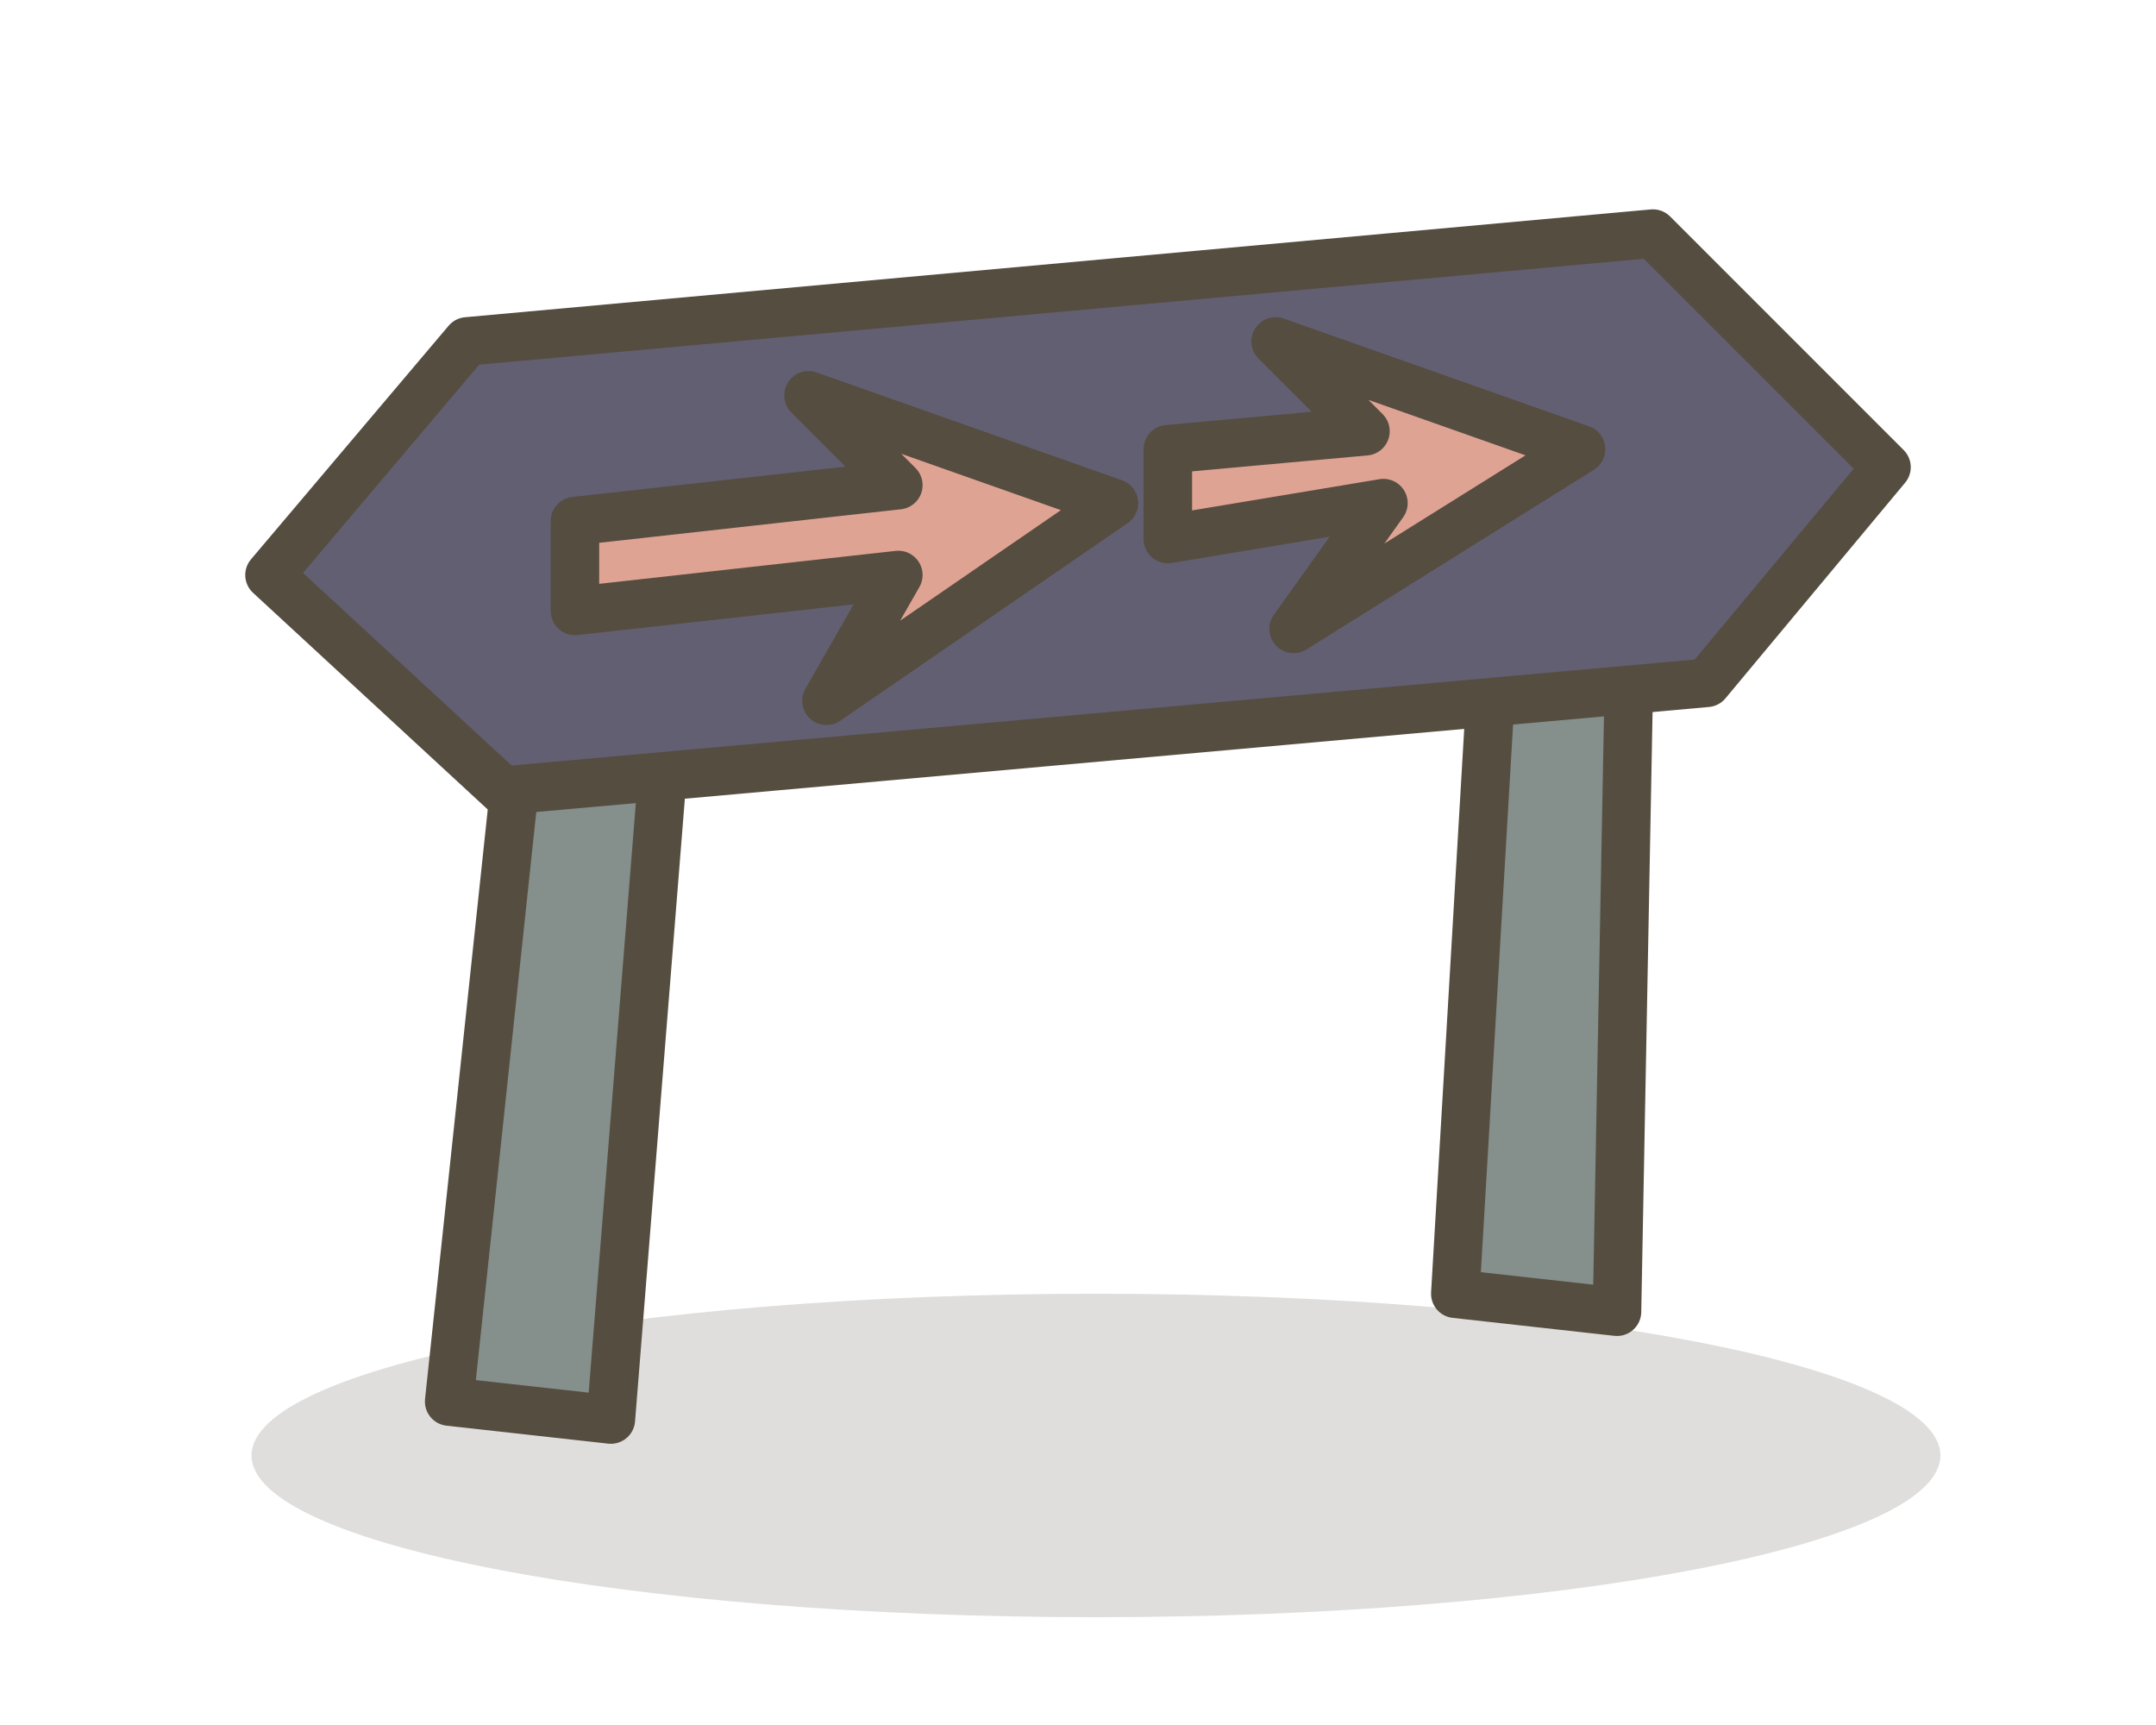
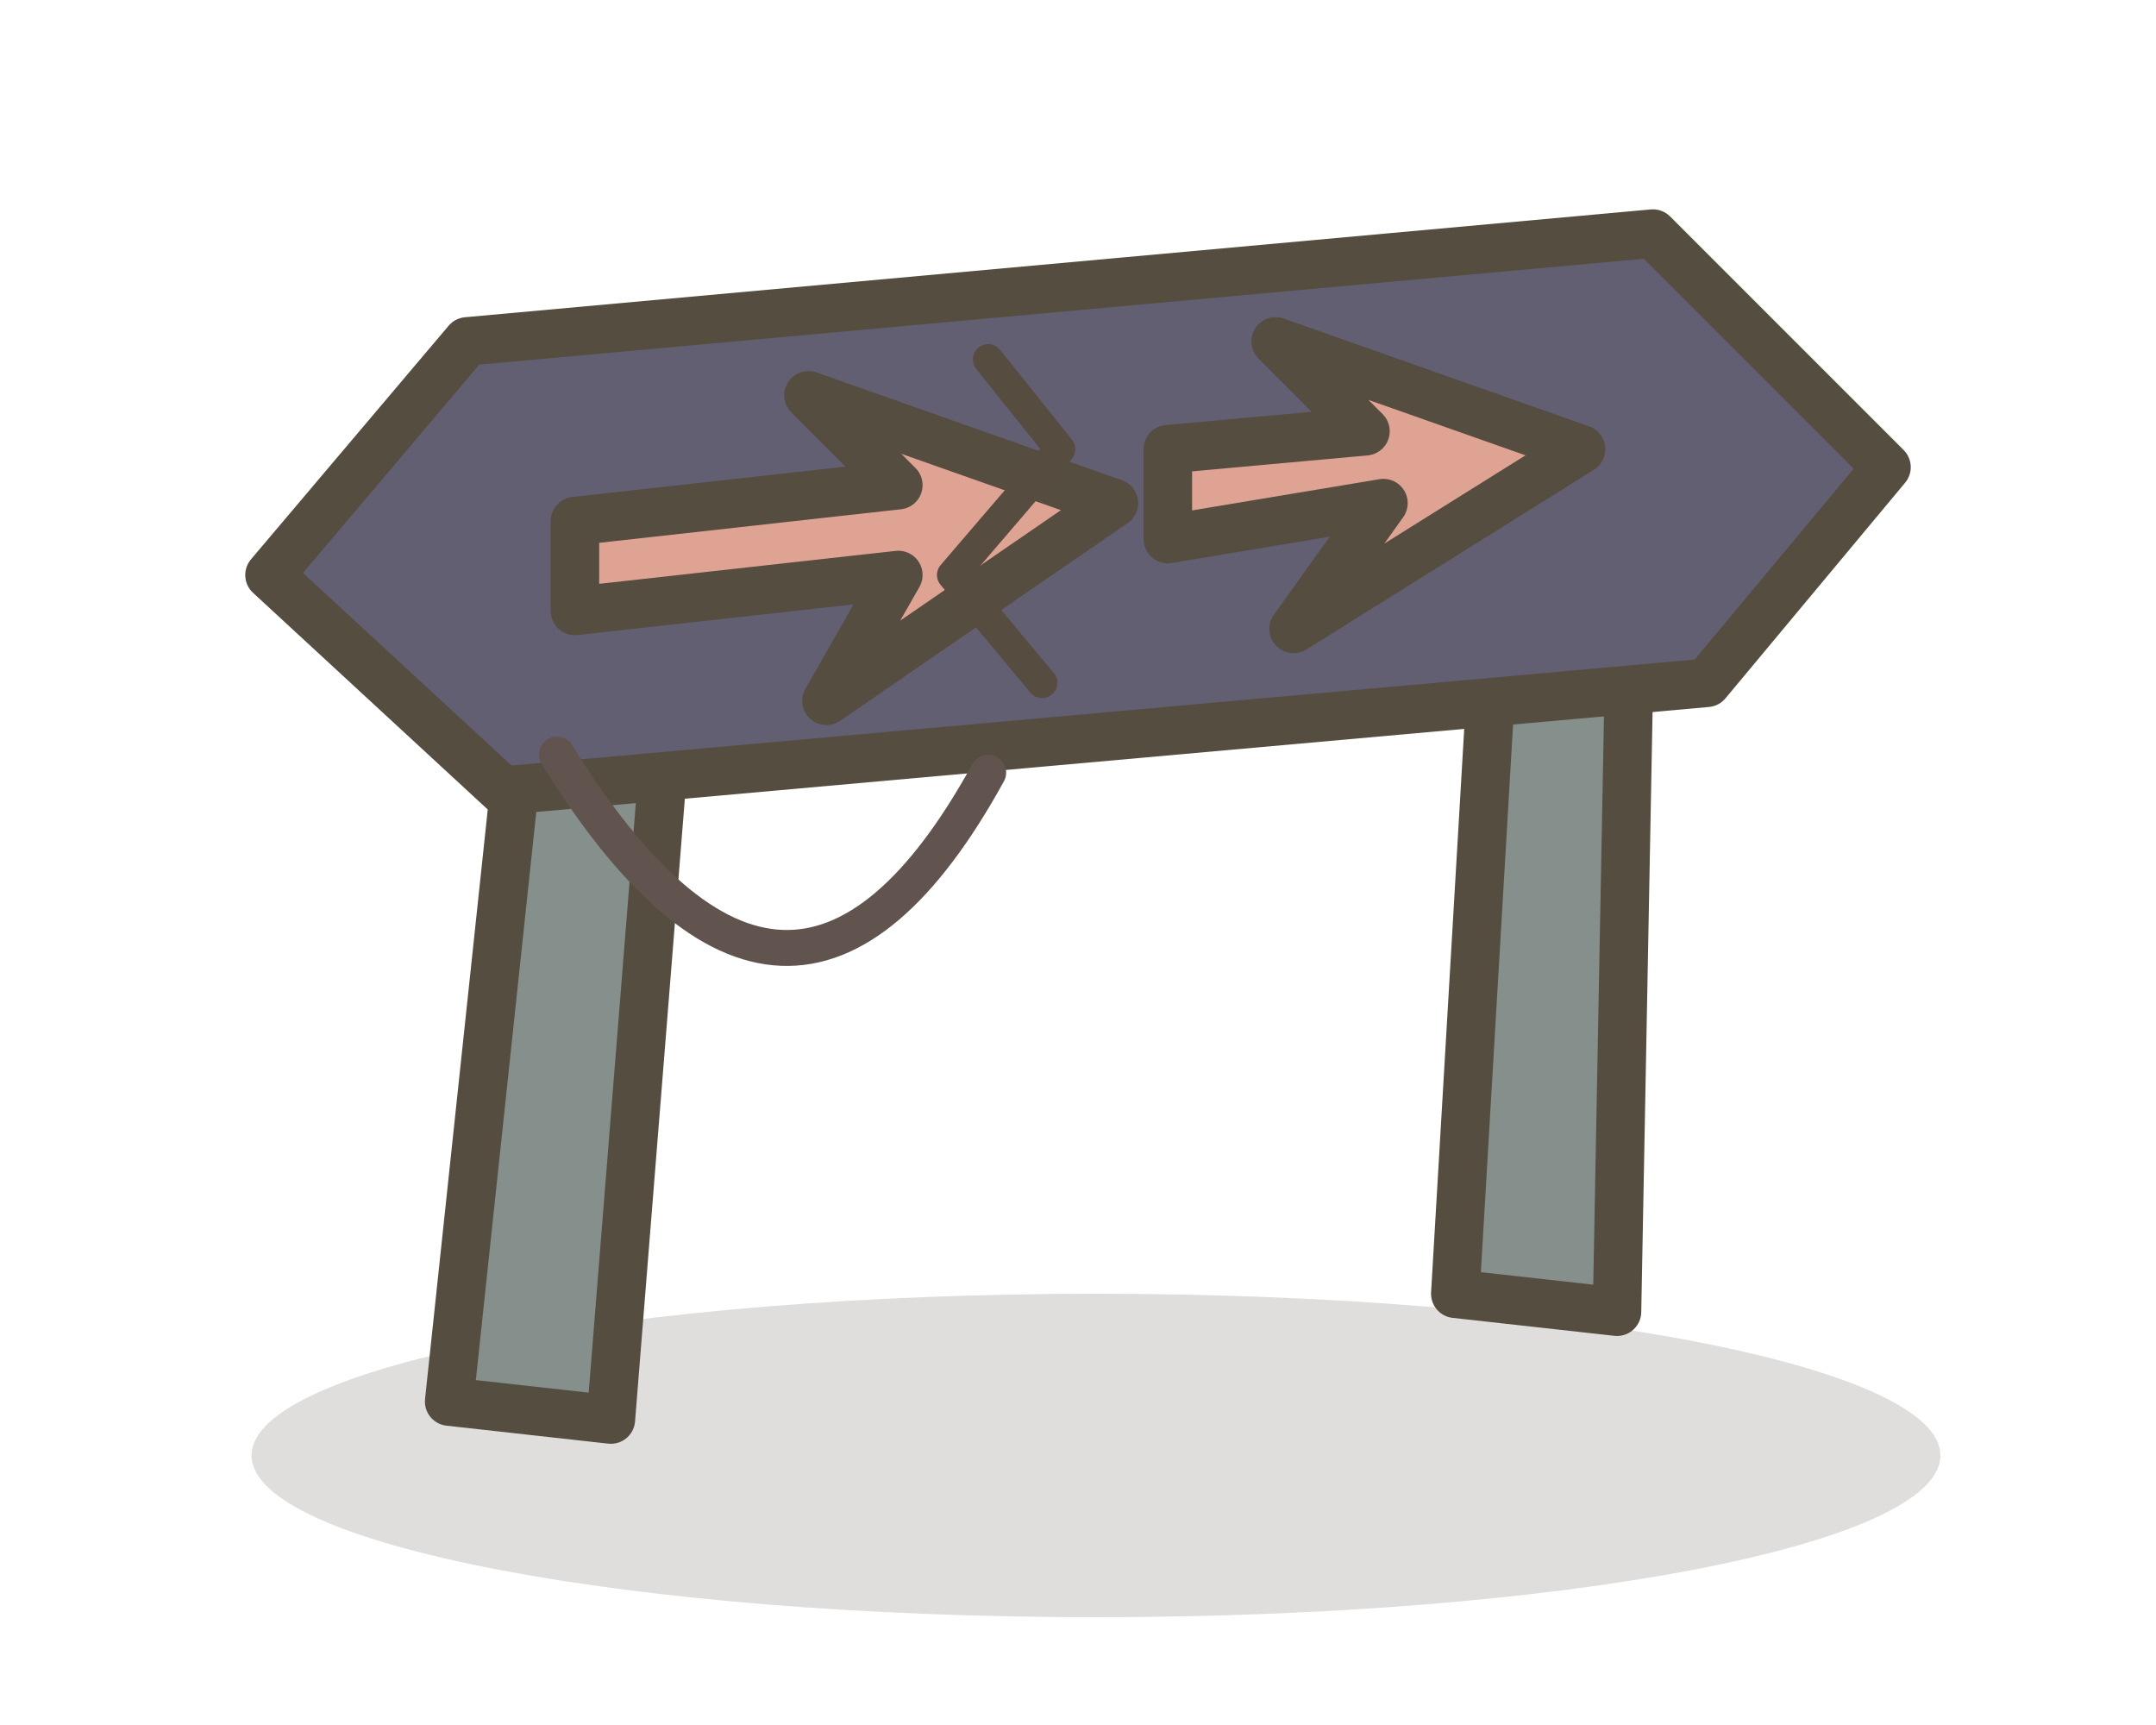
<svg xmlns="http://www.w3.org/2000/svg" width="120" height="96" viewBox="0 0 120 96">
  <ellipse cx="61" cy="81" rx="47" ry="9" fill="#50483b" opacity=".18" />
  <g stroke="#554d40" stroke-width="2.7" stroke-linejoin="round" stroke-linecap="round">
    <path d="M25 78l5-47 8-2-4 50zm56-6 3-51 7-1-1 53z" fill="#858f8b" />
    <path d="M15 32l11-13 66-6 13 13-10 12-67 6z" fill="#625f73" />
    <path d="M32 29l18-2-5-5 17 6-16 11 4-7-18 2zm33-4 11-1-5-5 17 6-16 10 5-7-12 2z" fill="#dfa394" />
+     <path d="m55 20 4 5-6 7 5 6" fill="none" stroke="#564c40" stroke-width="1.7" />
+     <path d="m31 42q13 21 24 1" fill="none" stroke="#61534d" stroke-width="2" />
  </g>
</svg>
